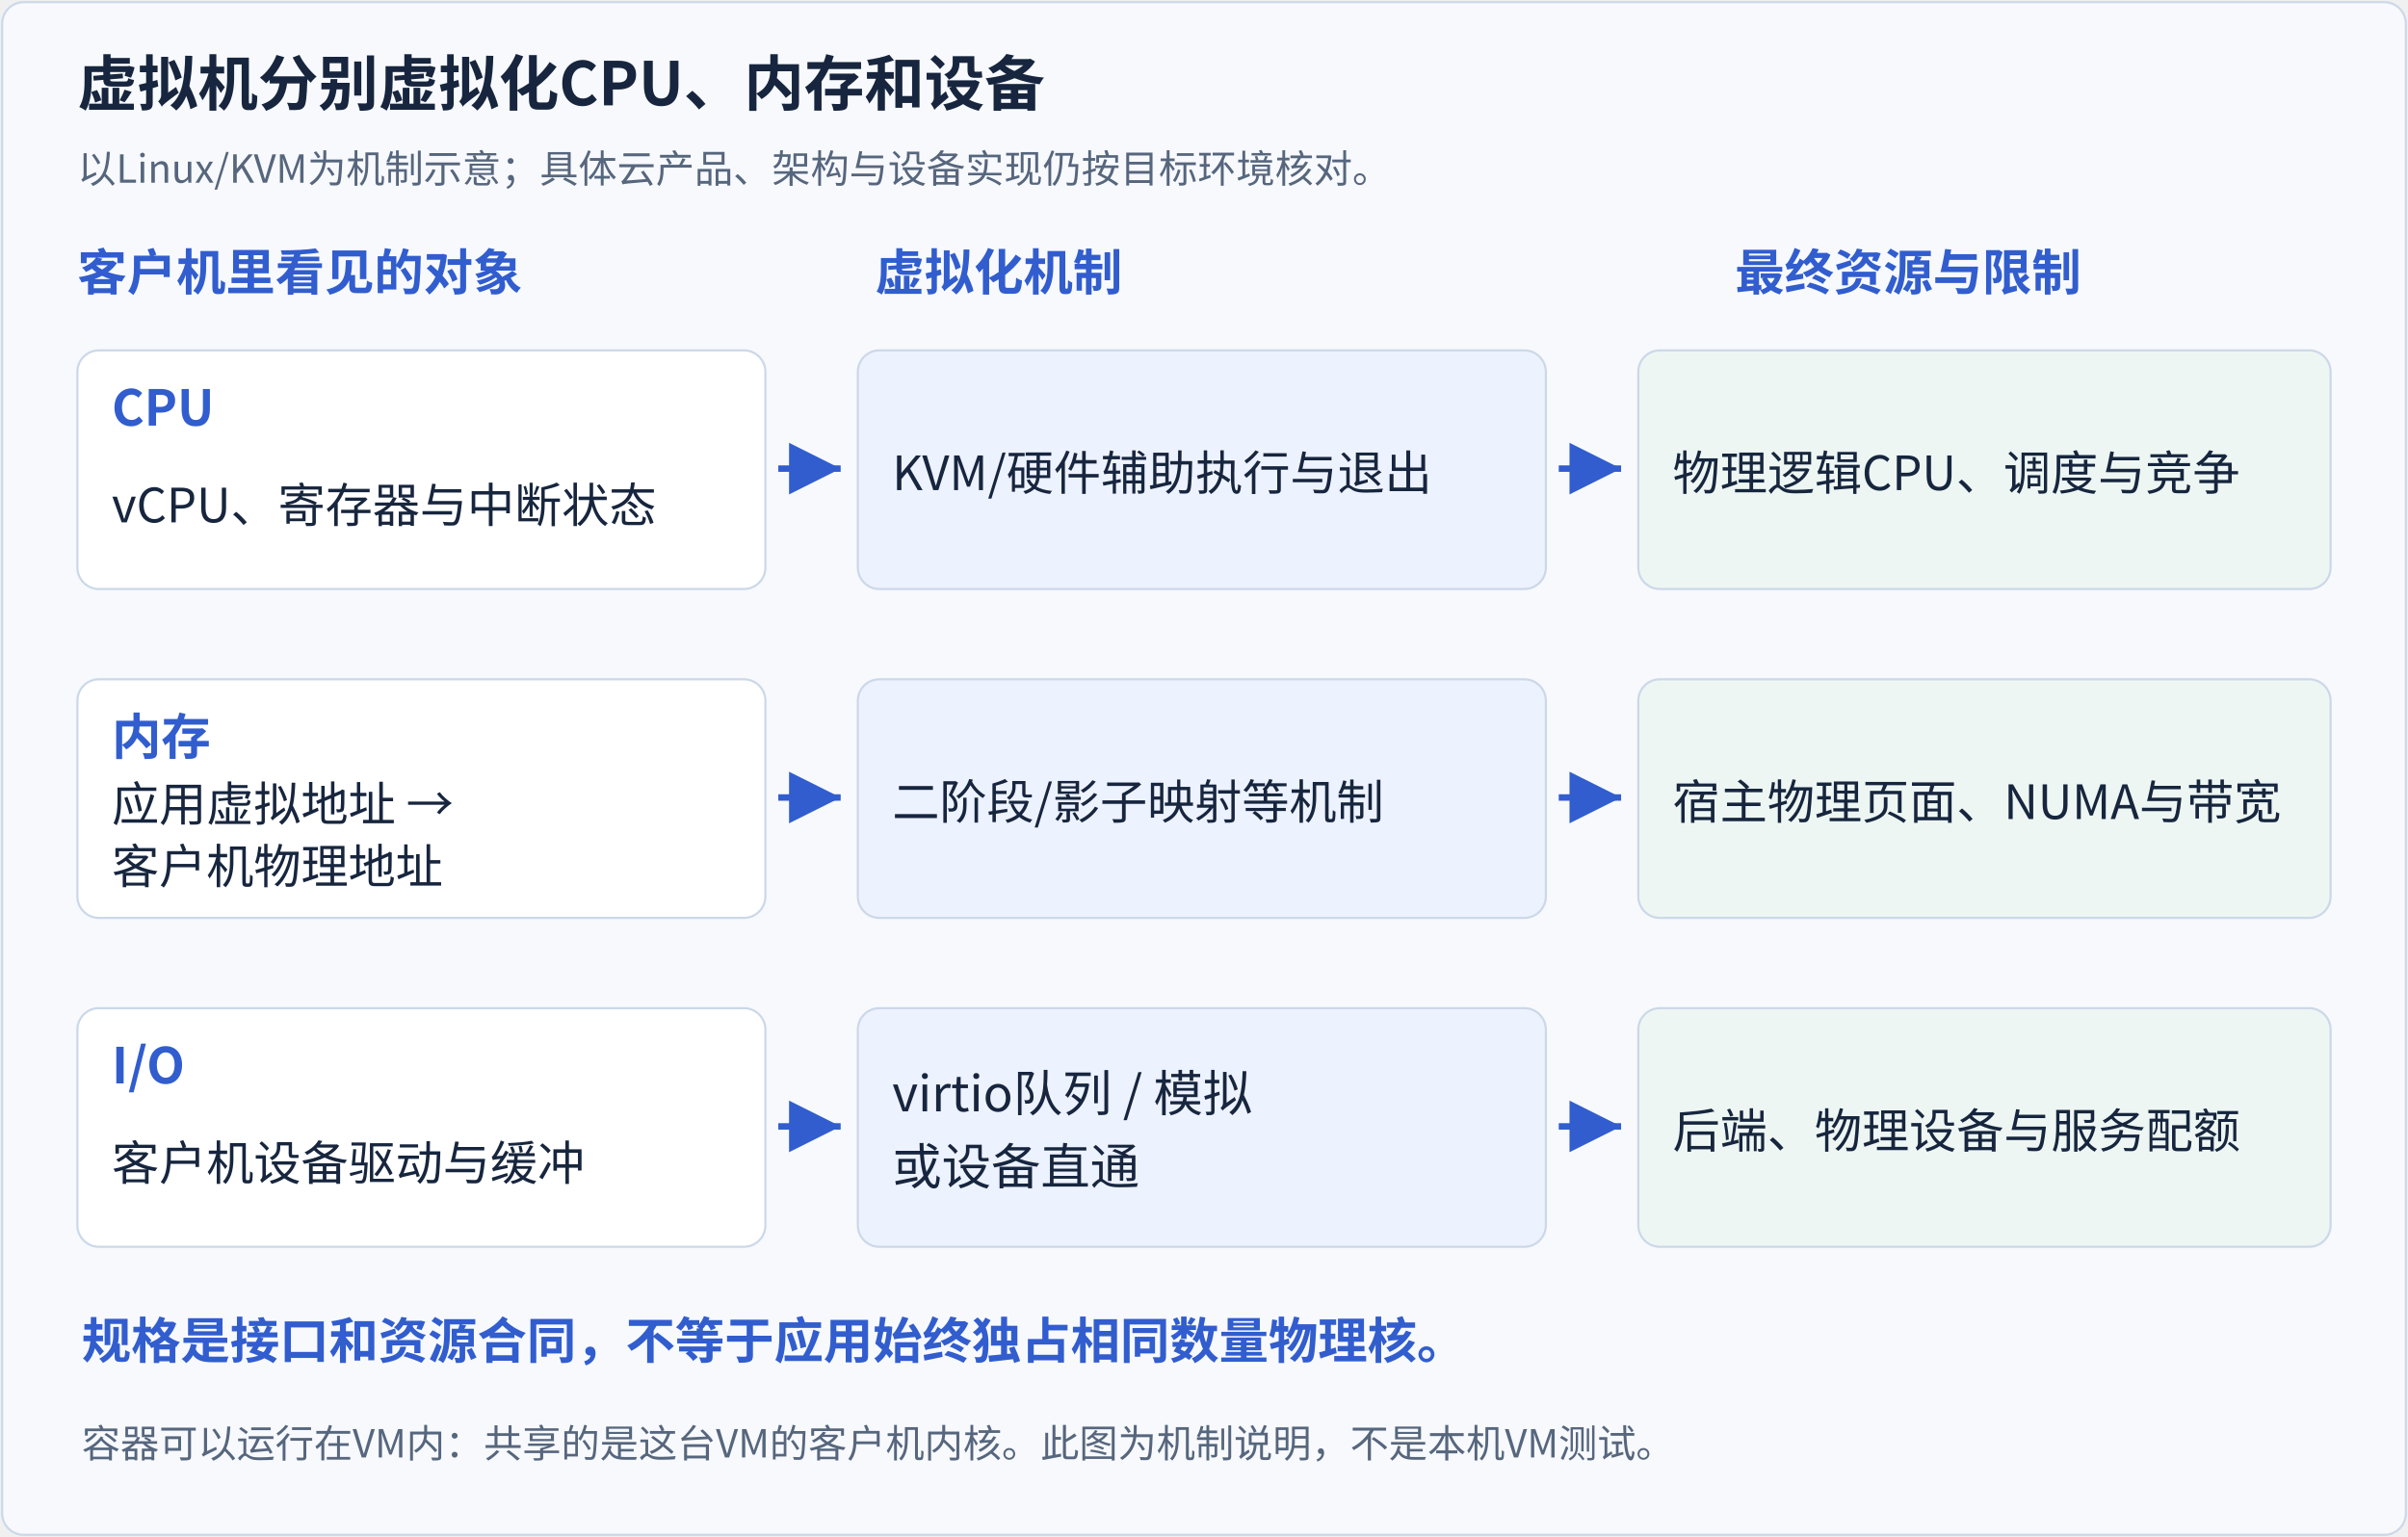
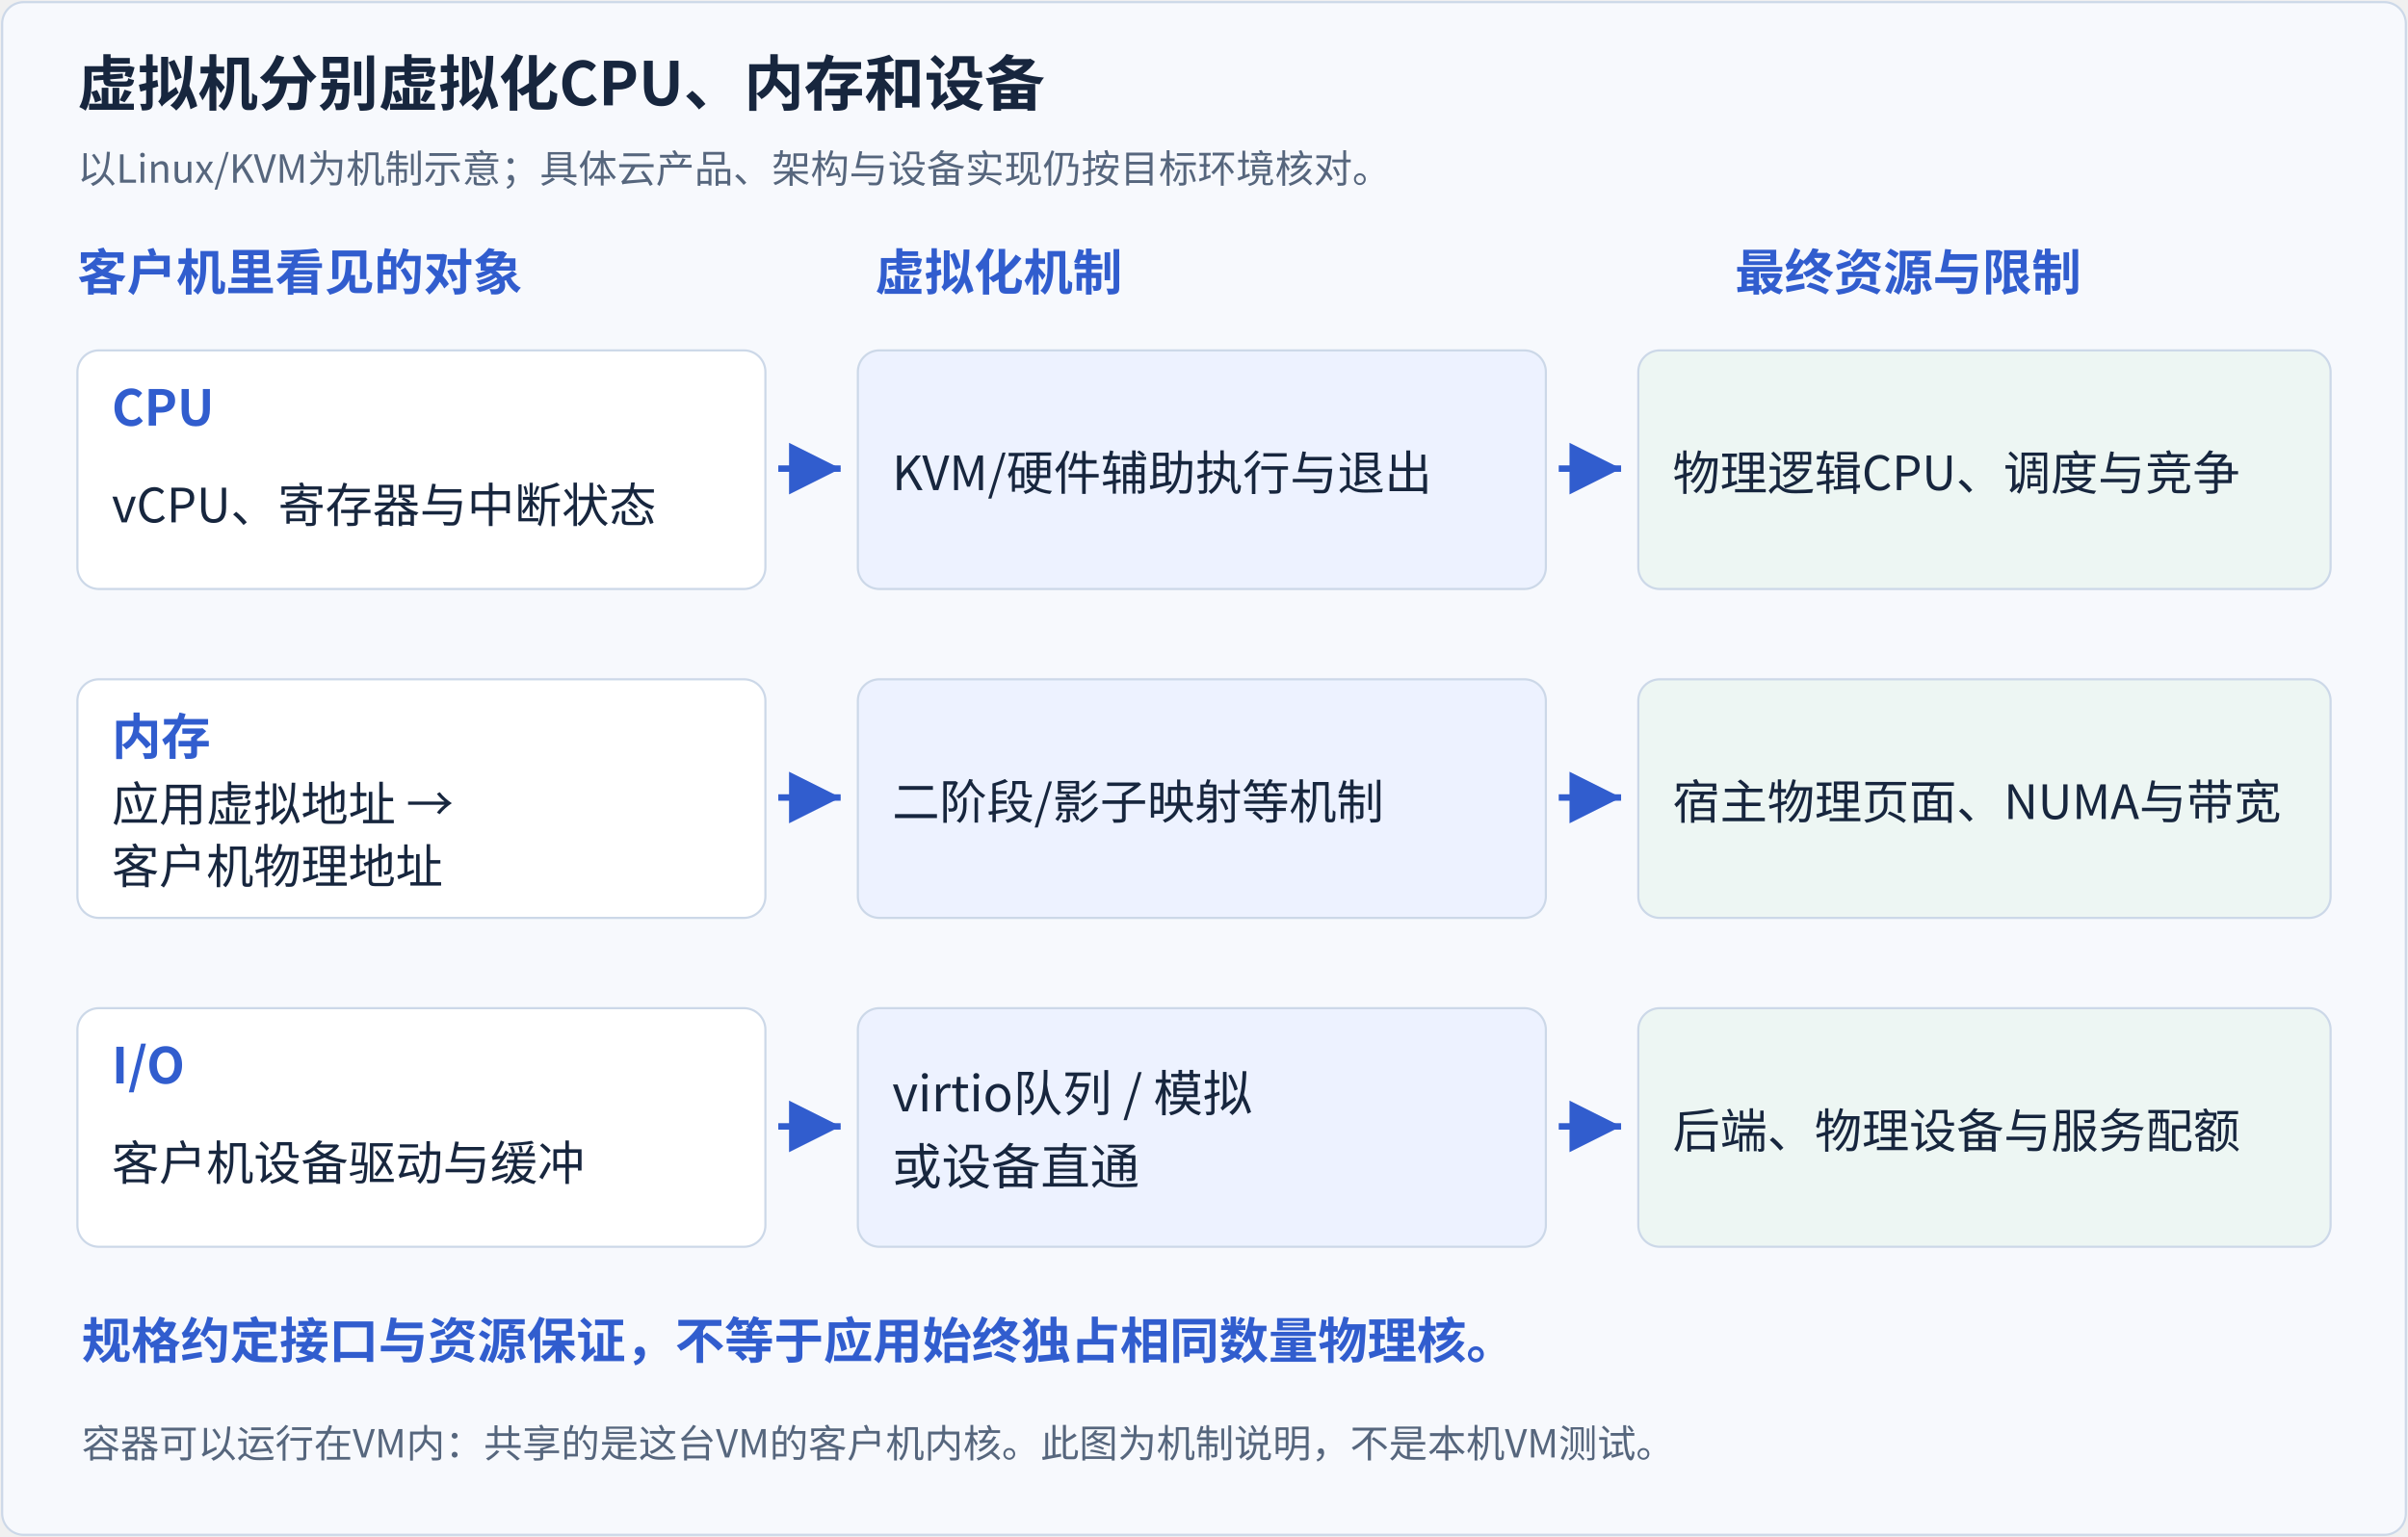
<svg xmlns="http://www.w3.org/2000/svg" width="1120" height="715" viewBox="0 0 1120 715" role="img">
  <defs>
    <marker id="arrow" markerWidth="9" markerHeight="9" refX="8" refY="4" orient="auto">
      <path d="M0 0L8 4L0 8" fill="#315dce" />
    </marker>
  </defs>
  <g font-family="PingFang SC,Microsoft YaHei,Noto Sans CJK SC,sans-serif">
    <rect x="1" y="1" width="1118" height="713" rx="10" fill="#f7f9fd" stroke="#ccd8e8" />
    <text x="36" y="49" font-size="28" fill="#17263e" font-weight="700">虚拟机分别虚拟化CPU、内存和设备</text>
    <text x="36" y="85" font-size="18" fill="#56667d" font-weight="400">以Linux/KVM为机制示意；具体云产品、架构与设备实现仍按目标环境核对。</text>
    <text x="36" y="135" font-size="23" fill="#315dce" font-weight="700">客户机里看见的对象</text>
    <text x="407" y="135" font-size="23" fill="#315dce" font-weight="700">虚拟化机制</text>
    <text x="807" y="135" font-size="23" fill="#315dce" font-weight="700">最终资源与限制</text>
    <rect x="36" y="163" width="320" height="111" rx="10" fill="#fff" stroke="#ccd8e8" />
    <rect x="399" y="163" width="320" height="111" rx="10" fill="#edf2ff" stroke="#ccd8e8" />
    <rect x="762" y="163" width="322" height="111" rx="10" fill="#edf6f3" stroke="#ccd8e8" />
    <text x="52" y="198" font-size="23" fill="#315dce" font-weight="700">CPU</text>
    <text x="778" y="228" font-size="22" fill="#17263e" font-weight="400">物理逻辑CPU、调度与竞争</text>
    <path d="M362 218 L391 218" fill="none" stroke="#315dce" stroke-width="3" marker-end="url(#arrow)" />
    <path d="M725 218 L754 218" fill="none" stroke="#315dce" stroke-width="3" marker-end="url(#arrow)" />
    <text x="52" y="243" font-size="22" fill="#17263e" font-weight="400">vCPU、寄存器与中断状态</text>
    <text x="415" y="228" font-size="22" fill="#17263e" font-weight="400">KVM/硬件辅助执行与退出</text>
    <rect x="36" y="316" width="320" height="111" rx="10" fill="#fff" stroke="#ccd8e8" />
    <rect x="399" y="316" width="320" height="111" rx="10" fill="#edf2ff" stroke="#ccd8e8" />
    <rect x="762" y="316" width="322" height="111" rx="10" fill="#edf6f3" stroke="#ccd8e8" />
    <text x="52" y="351" font-size="23" fill="#315dce" font-weight="700">内存</text>
    <text x="778" y="381" font-size="22" fill="#17263e" font-weight="400">宿主物理页面、NUMA与带宽</text>
    <path d="M362 371 L391 371" fill="none" stroke="#315dce" stroke-width="3" marker-end="url(#arrow)" />
    <path d="M725 371 L754 371" fill="none" stroke="#315dce" stroke-width="3" marker-end="url(#arrow)" />
    <text x="52" y="382" font-size="22" fill="#17263e" font-weight="400">应用虚拟地址 →</text>
    <text x="52" y="411" font-size="22" fill="#17263e" font-weight="400">客户机物理地址</text>
    <text x="415" y="381" font-size="22" fill="#17263e" font-weight="400">二阶段/影子映射等机制</text>
    <rect x="36" y="469" width="320" height="111" rx="10" fill="#fff" stroke="#ccd8e8" />
    <rect x="399" y="469" width="320" height="111" rx="10" fill="#edf2ff" stroke="#ccd8e8" />
    <rect x="762" y="469" width="322" height="111" rx="10" fill="#edf6f3" stroke="#ccd8e8" />
    <text x="52" y="504" font-size="23" fill="#315dce" font-weight="700">I/O</text>
    <text x="778" y="534" font-size="22" fill="#17263e" font-weight="400">后端、物理设备与服务配额</text>
    <path d="M362 524 L391 524" fill="none" stroke="#315dce" stroke-width="3" marker-end="url(#arrow)" />
    <path d="M725 524 L754 524" fill="none" stroke="#315dce" stroke-width="3" marker-end="url(#arrow)" />
    <text x="52" y="549" font-size="22" fill="#17263e" font-weight="400">客户机设备驱动与缓冲</text>
    <text x="415" y="517" font-size="23" fill="#17263e" font-weight="400">virtio队列 / 模拟</text>
    <text x="415" y="551" font-size="23" fill="#17263e" font-weight="400">或设备直通</text>
-     <text x="38" y="632" font-size="23" fill="#315dce" font-weight="700">规格是接口和资源合同，不等于应用始终独占相同数量物理核。</text>
+     <text x="38" y="632" font-size="23" fill="#315dce" font-weight="700">规格约定接口与资源保证，不等于应用始终独占相同数量物理核。</text>
    <text x="38" y="678" font-size="18" fill="#56667d" font-weight="400">容器可以运行在VM内：共享的是这台VM的客户机内核。此图为机制说明，不是本机VM测试。</text>
  </g>
</svg>
